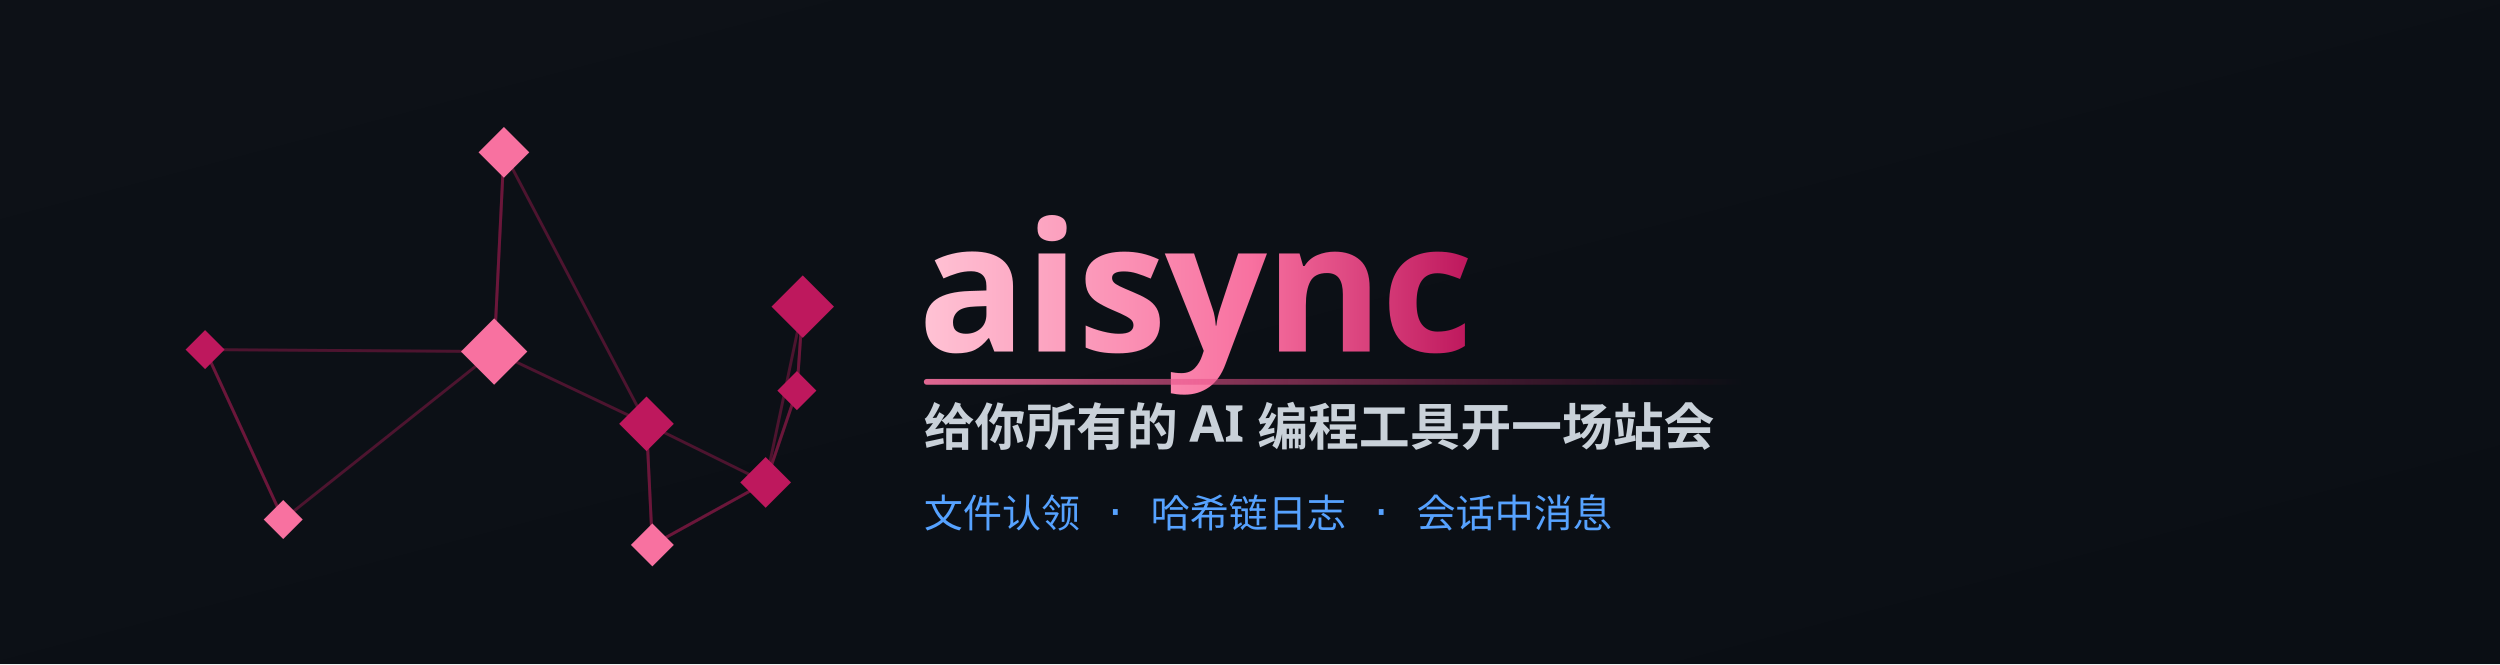
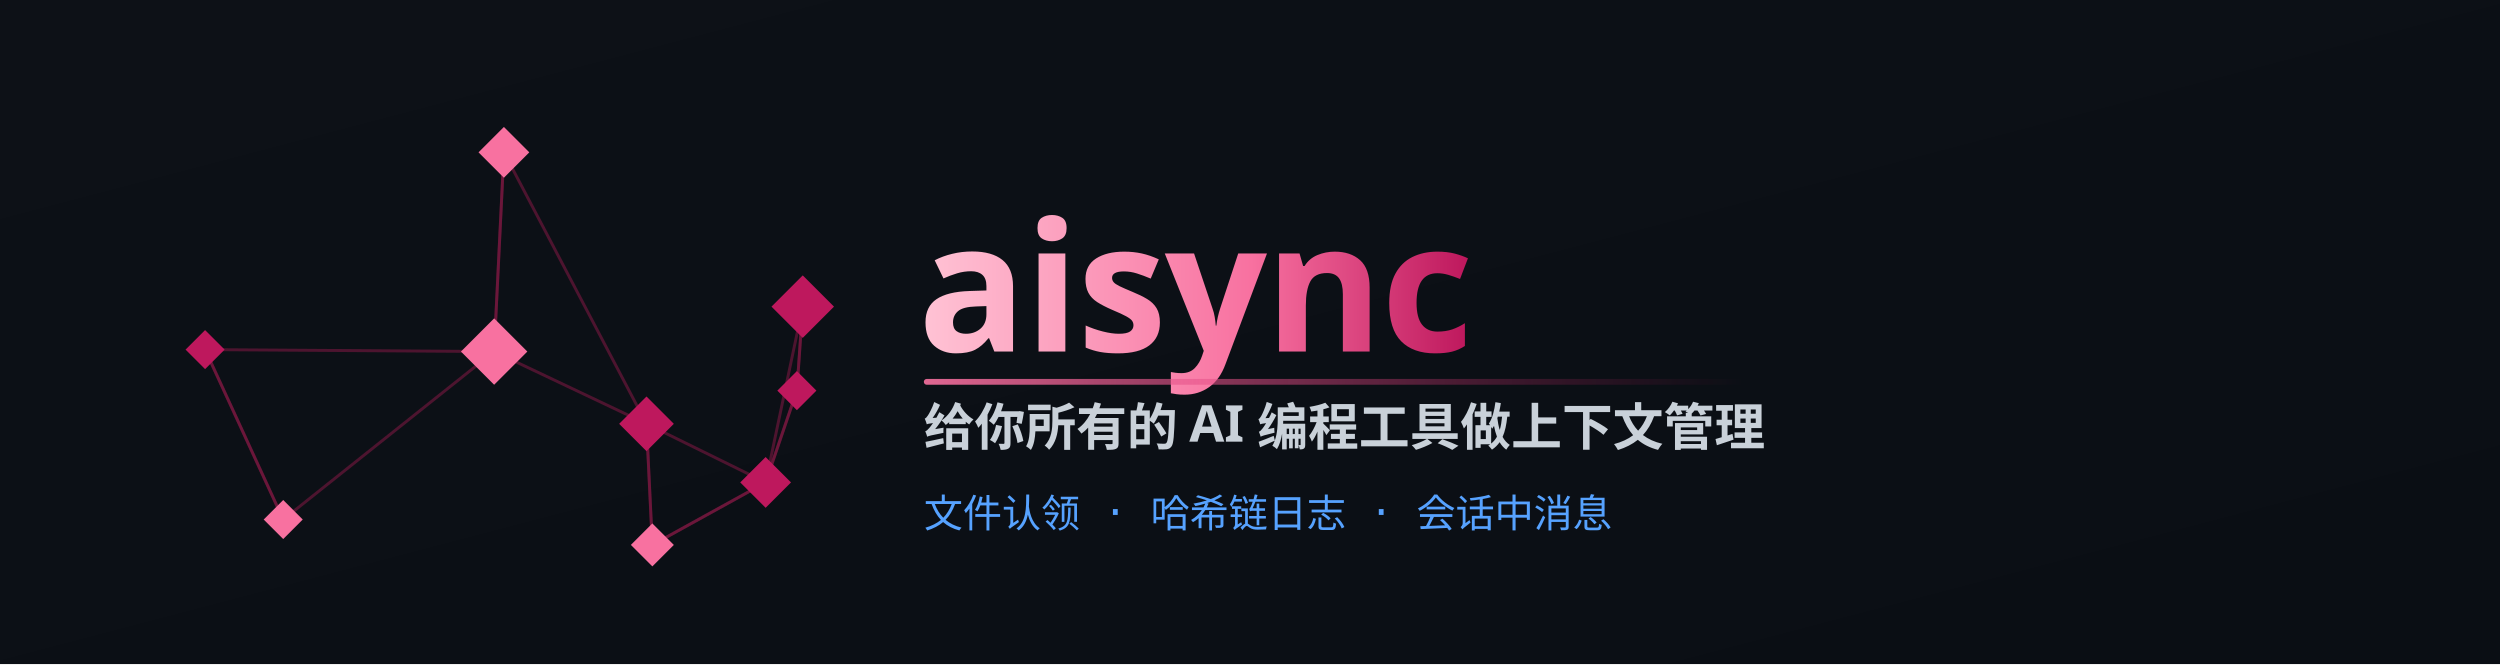
<svg xmlns="http://www.w3.org/2000/svg" width="1280" height="340" viewBox="0 0 1280 340" role="img" aria-label="aisync">
  <defs>
    <linearGradient id="bg" x1="0" y1="0" x2="1" y2="1">
      <stop offset="0" stop-color="#0d1117" />
      <stop offset="1" stop-color="#0a0e14" />
    </linearGradient>
    <linearGradient id="word" x1="0" y1="0" x2="1" y2="0">
      <stop offset="0" stop-color="#ffc2d4" />
      <stop offset="0.6" stop-color="#f871a0" />
      <stop offset="1" stop-color="#be185d" />
    </linearGradient>
    <linearGradient id="rule" x1="0" y1="0" x2="1" y2="0">
      <stop offset="0" stop-color="#f871a0" stop-opacity="0.9" />
      <stop offset="1" stop-color="#be185d" stop-opacity="0" />
    </linearGradient>
  </defs>
  <rect width="1280" height="340" fill="url(#bg)" />
  <g>
    <line x1="408" y1="200" x2="411" y2="157" stroke="#831843" stroke-width="1.5" opacity="0.55" />
    <line x1="408" y1="200" x2="392" y2="247" stroke="#831843" stroke-width="1.5" opacity="0.55" />
    <line x1="258" y1="78" x2="253" y2="180" stroke="#831843" stroke-width="1.5" opacity="0.55" />
    <line x1="258" y1="78" x2="331" y2="217" stroke="#831843" stroke-width="1.5" opacity="0.55" />
    <line x1="105" y1="179" x2="145" y2="266" stroke="#831843" stroke-width="1.5" opacity="0.55" />
    <line x1="105" y1="179" x2="253" y2="180" stroke="#831843" stroke-width="1.5" opacity="0.55" />
    <line x1="145" y1="266" x2="105" y2="179" stroke="#831843" stroke-width="1.5" opacity="0.55" />
    <line x1="145" y1="266" x2="253" y2="180" stroke="#831843" stroke-width="1.5" opacity="0.55" />
    <line x1="392" y1="247" x2="408" y2="200" stroke="#831843" stroke-width="1.5" opacity="0.55" />
    <line x1="392" y1="247" x2="334" y2="279" stroke="#831843" stroke-width="1.5" opacity="0.55" />
    <line x1="253" y1="180" x2="331" y2="217" stroke="#831843" stroke-width="1.5" opacity="0.55" />
    <line x1="253" y1="180" x2="258" y2="78" stroke="#831843" stroke-width="1.5" opacity="0.55" />
    <line x1="411" y1="157" x2="408" y2="200" stroke="#831843" stroke-width="1.5" opacity="0.55" />
    <line x1="411" y1="157" x2="392" y2="247" stroke="#831843" stroke-width="1.5" opacity="0.55" />
    <line x1="334" y1="279" x2="331" y2="217" stroke="#831843" stroke-width="1.5" opacity="0.55" />
    <line x1="334" y1="279" x2="392" y2="247" stroke="#831843" stroke-width="1.5" opacity="0.55" />
    <line x1="331" y1="217" x2="334" y2="279" stroke="#831843" stroke-width="1.5" opacity="0.55" />
    <line x1="331" y1="217" x2="392" y2="247" stroke="#831843" stroke-width="1.5" opacity="0.55" />
    <polygon points="408,190 418,200 408,210 398,200" fill="#be185d" />
    <polygon points="258,65 271,78 258,91 245,78" fill="#f871a0" />
    <polygon points="105,169 115,179 105,189 95,179" fill="#be185d" />
    <polygon points="145,256 155,266 145,276 135,266" fill="#f871a0" />
    <polygon points="392,234 405,247 392,260 379,247" fill="#be185d" />
    <polygon points="253,163 270,180 253,197 236,180" fill="#f871a0" />
    <polygon points="411,141 427,157 411,173 395,157" fill="#be185d" />
    <polygon points="334,268 345,279 334,290 323,279" fill="#f871a0" />
    <polygon points="331,203 345,217 331,231 317,217" fill="#be185d" />
  </g>
  <text x="470" y="180" font-family="'Segoe UI',system-ui,-apple-system,sans-serif" font-size="92" font-weight="800" fill="url(#word)" letter-spacing="-1">aisync</text>
  <rect x="473" y="194" width="420" height="3" rx="1.5" fill="url(#rule)" />
-   <text x="473" y="228" font-family="'Segoe UI',system-ui,sans-serif" font-size="26" font-weight="600" fill="#c9d1d9">给你所有的 AI 编程工具开一场站会</text>
+   <text x="473" y="228" font-family="'Segoe UI',system-ui,sans-serif" font-size="26" font-weight="600" fill="#c9d1d9">给你所有的 AI 编程工具做上下文管理</text>
  <text x="473" y="270" font-family="'SF Mono',ui-monospace,monospace" font-size="20" fill="#56a2ff">文件认领 · 哈希链日志 · 会话中消息</text>
</svg>
